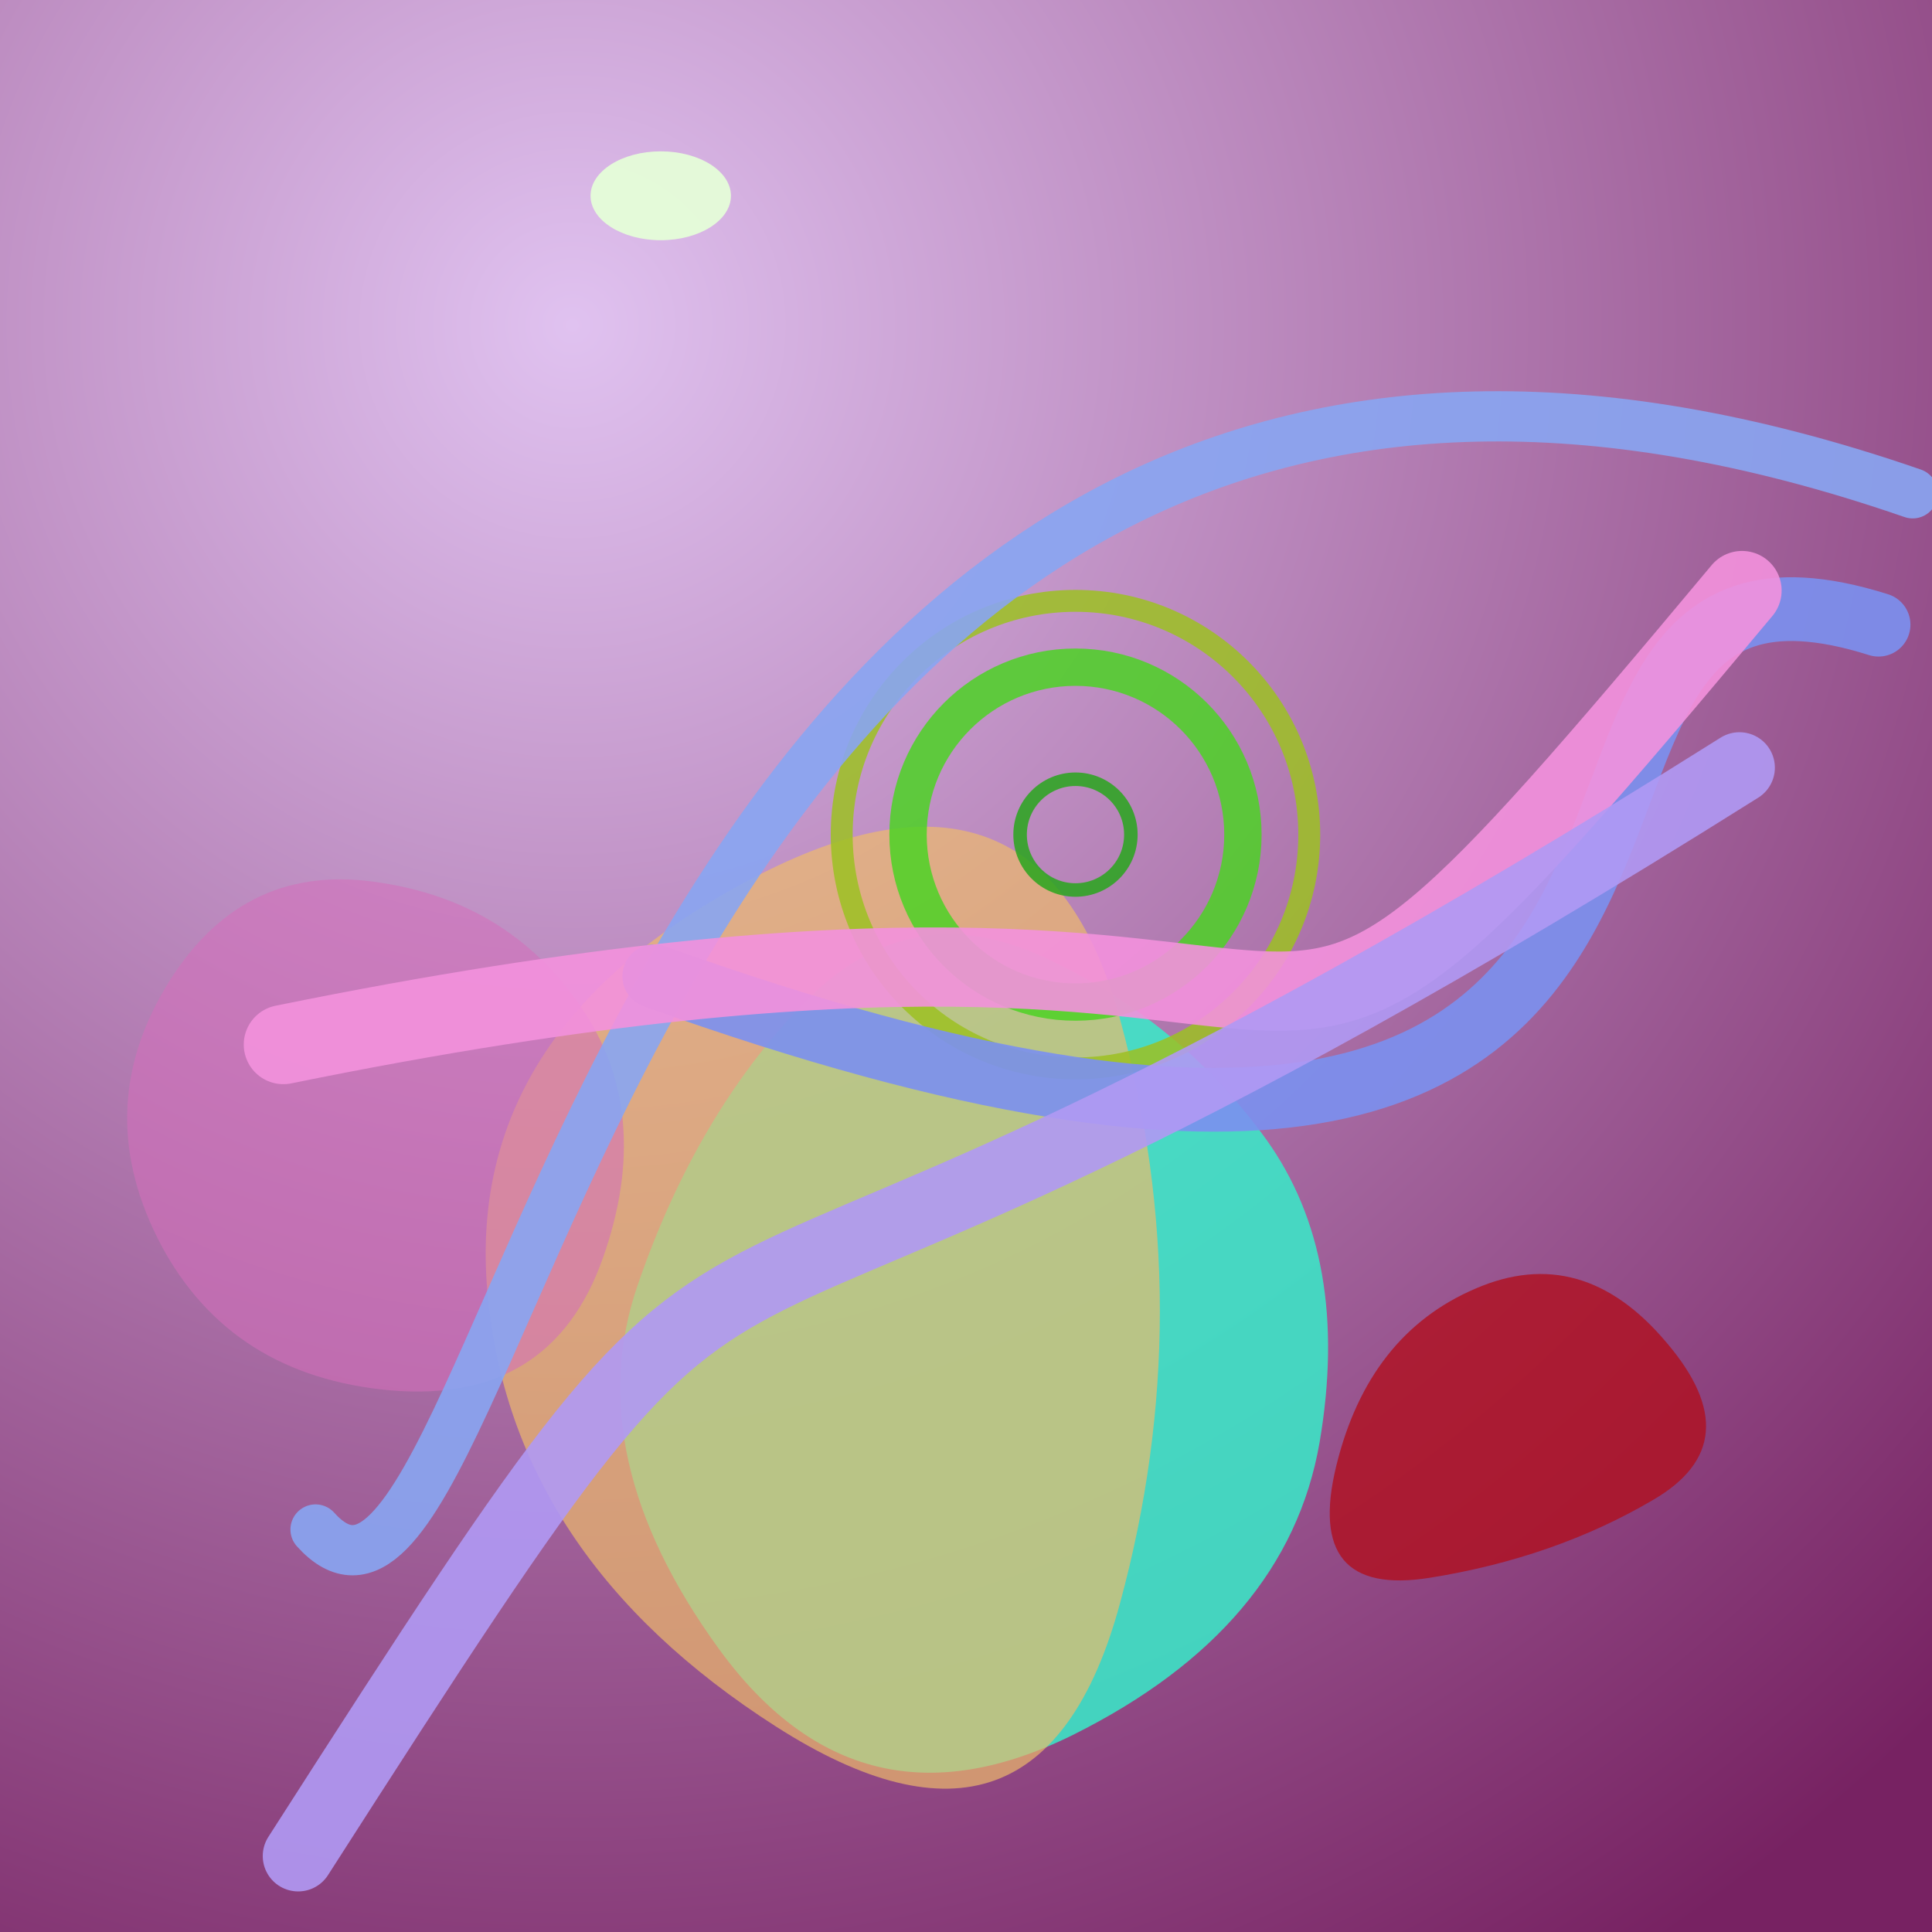
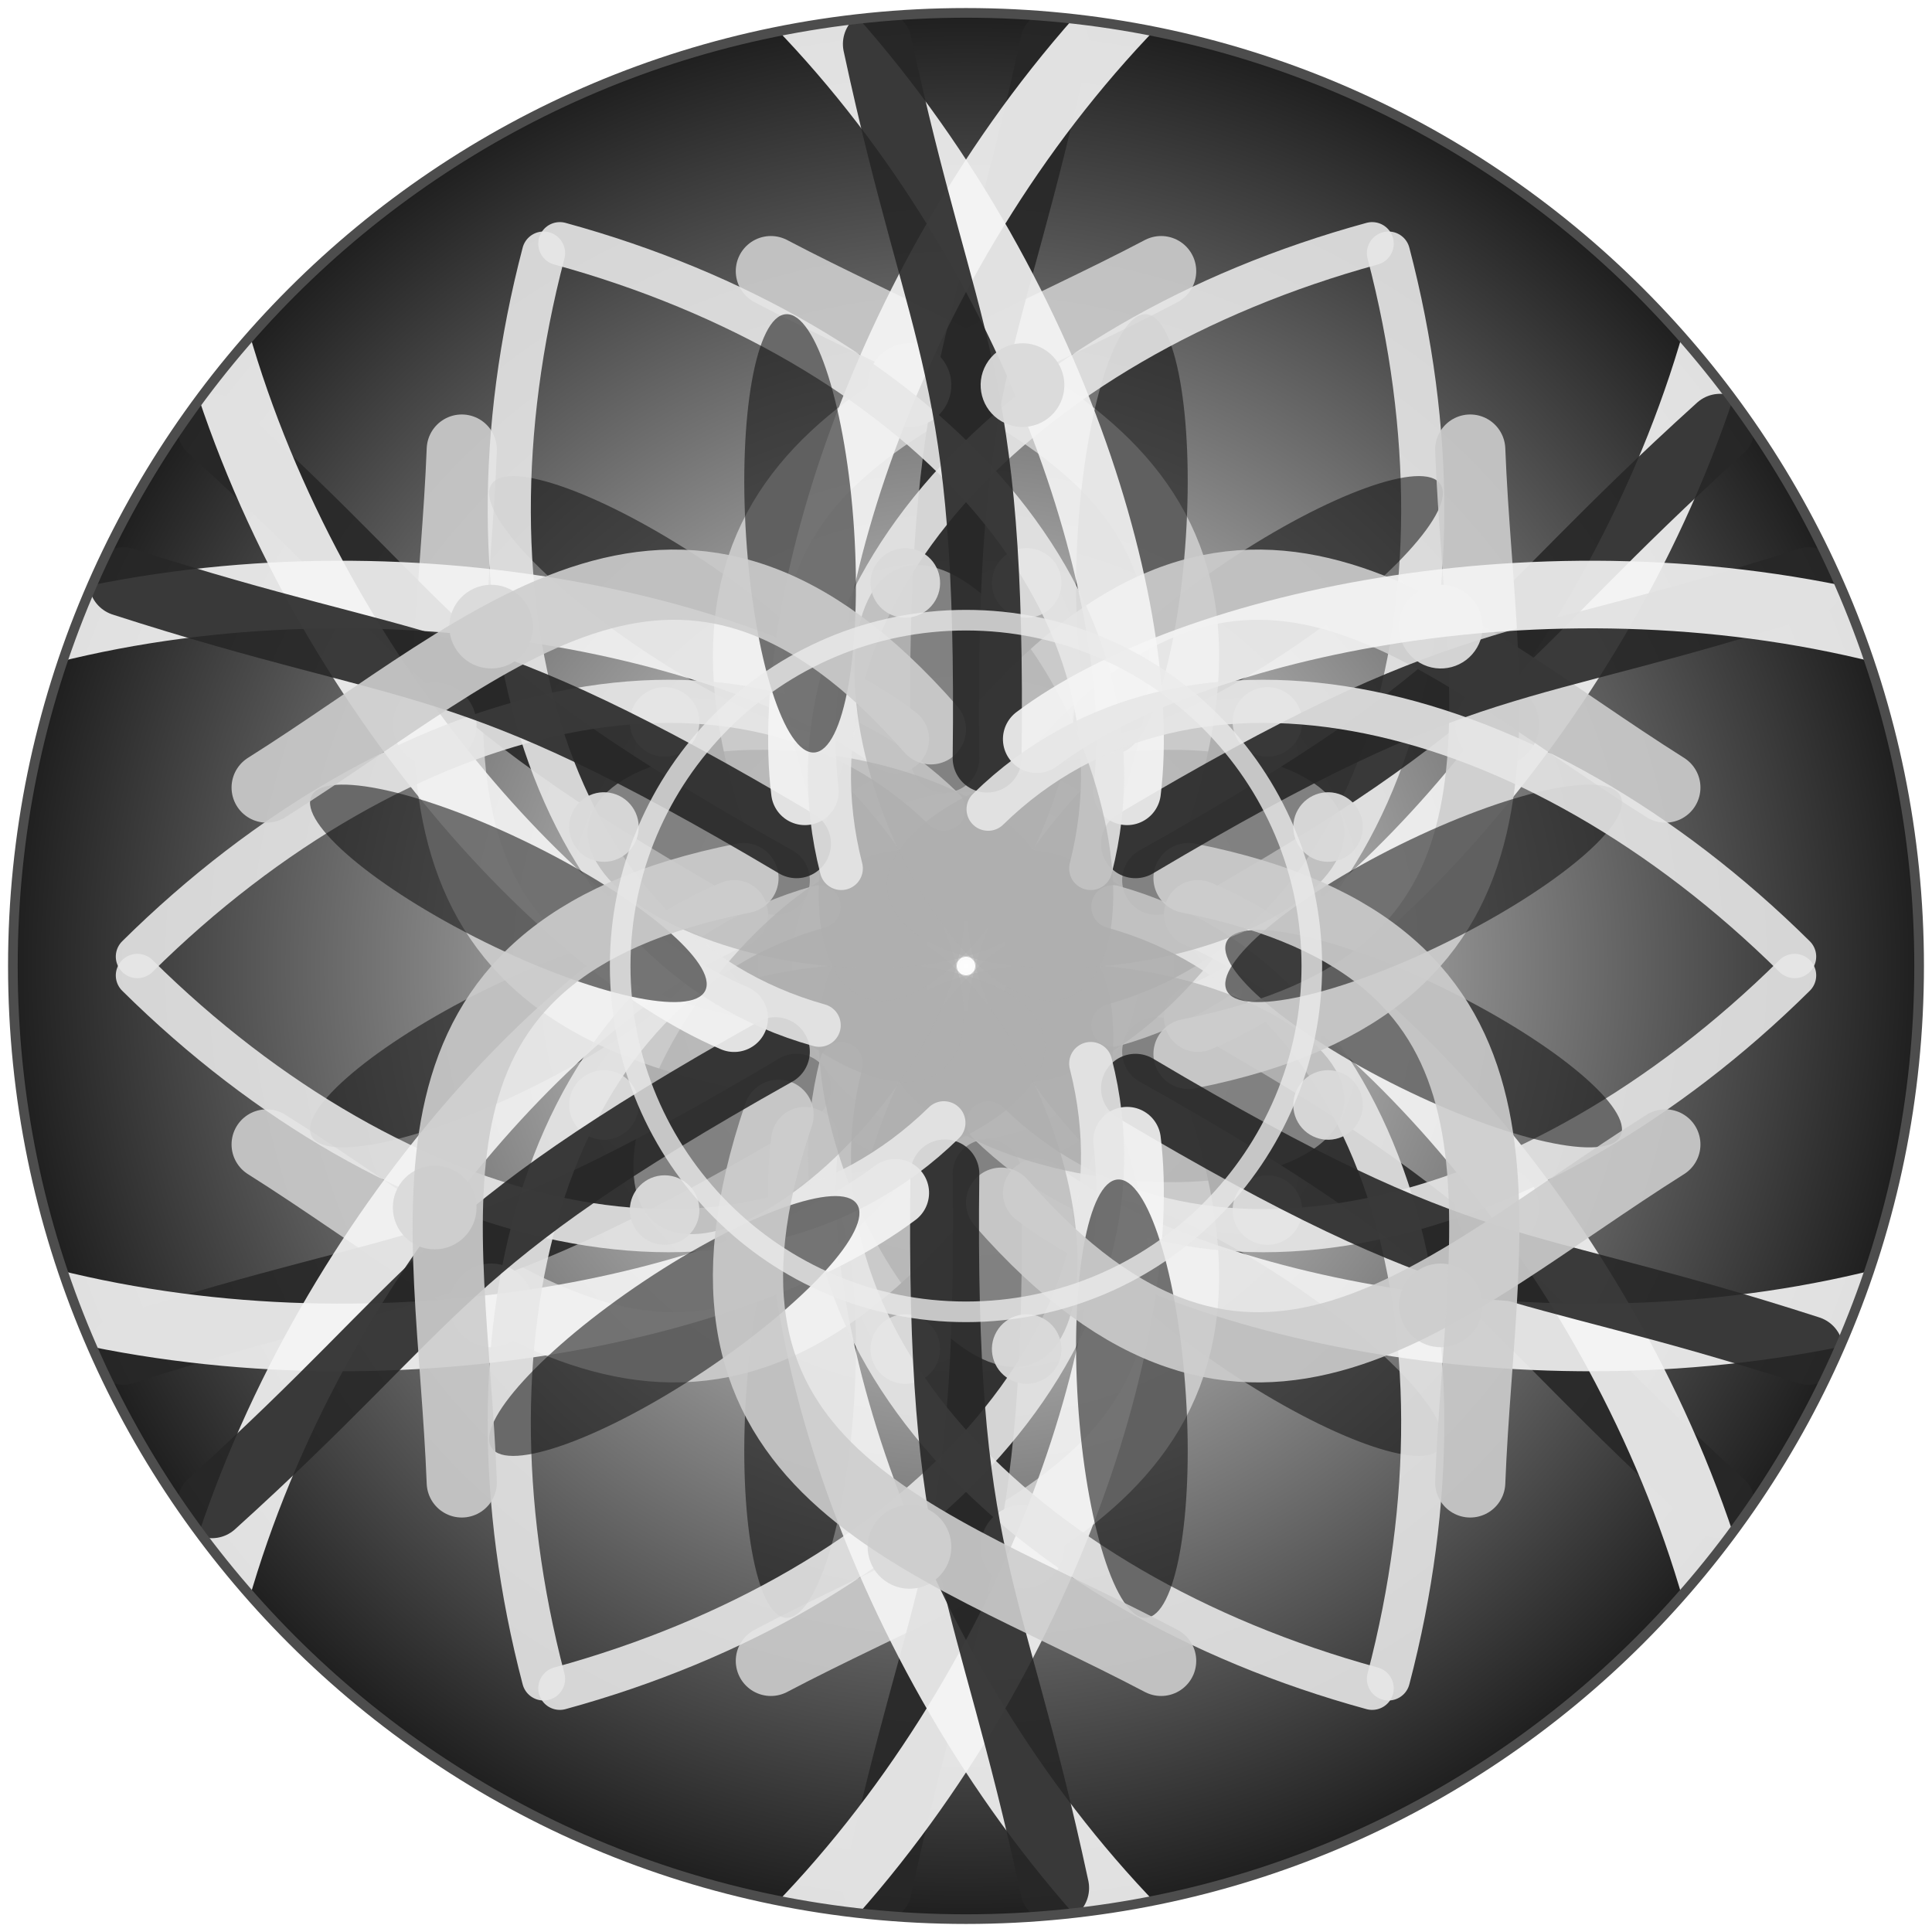
- <svg xmlns="http://www.w3.org/2000/svg" width="300" height="300" viewBox="0 0 300 300">
+ <svg xmlns="http://www.w3.org/2000/svg" width="300" height="300" viewBox="-150 -150 300 300">
  <defs>
-     <radialGradient id="bg" cx="0.298" cy="0.171" r="1">
-       <stop offset="0" stop-color="hsla(279.7,60%,85%,1)" />
-       <stop offset="1" stop-color="hsla(314.826,55%,30%,1)" />
+     <radialGradient id="bg12" cx="0" cy="0" r="148" gradientUnits="userSpaceOnUse">
+       <stop offset="0" stop-color="hsla(0,0%,99.1%,1.00)" />
+       <stop offset="1" stop-color="hsla(0,0%,12.0%,1.00)" />
    </radialGradient>
+     <clipPath id="disc12">
+       <circle r="148" />
+     </clipPath>
+     <g id="m12">
+       <ellipse cx="26.0" cy="11.8" rx="35.8" ry="16.3" transform="rotate(51.6 26.0 11.8)" fill="hsla(0,0%,68.3%,0.63)" />
+       <ellipse cx="45.3" cy="55.9" rx="34.1" ry="8.4" transform="rotate(33.7 45.3 55.9)" fill="hsla(0,0%,6.6%,0.56)" />
+       <path d="M 29.1 23.1 C 48.0 78.7, 6.9 88.3, -30.3 107.9" fill="none" stroke="hsla(0,0%,80.3%,0.90)" stroke-width="10.9" stroke-linecap="round" />
+       <path d="M 29.6 13.3 C 82.9 43.2, 80.6 50.5, 117.1 83.5" fill="none" stroke="hsla(0,0%,15.4%,0.90)" stroke-width="10.7" stroke-linecap="round" />
+       <path d="M 36.0 8.1 C 63.5 -3.6, 103.0 -46.9, 117.2 -99.9" fill="none" stroke="hsla(0,0%,96.1%,0.90)" stroke-width="10.5" stroke-linecap="round" />
+       <path d="M 22.8 9.2 C 65.0 -2.6, 80.0 -55.8, 65.6 -110.7" fill="none" stroke="hsla(0,0%,90.5%,0.90)" stroke-width="6.7" stroke-linecap="round" />
+       <circle cx="46.8" cy="37.9" r="5.4" fill="hsla(0,0%,85.8%,0.95)" />
+       <circle cx="82.5" cy="37.5" r="6.5" fill="hsla(0,0%,86.0%,0.95)" />
+     </g>
  </defs>
-   <rect width="300" height="300" fill="url(#bg)" />
-   <path d="M 196.6 176.9 Q 209.8 195.3 204.9 224.0 Q 199.9 252.8 166.6 269.4 Q 133.3 285.9 111.6 256.0 Q 89.9 226.1 99.0 199.6 Q 108.1 173.1 124.6 156.0 Q 141.1 138.8 162.2 148.7 Q 183.3 158.5 196.6 176.9 Z" fill="hsla(168.914,80.885%,57.053%,0.856)" />
-   <path d="M 258.8 208.5 Q 272.0 224.0 256.7 232.9 Q 241.4 241.9 222.0 245.0 Q 202.5 248.1 207.5 227.6 Q 212.5 207.2 229.1 200.1 Q 245.7 192.9 258.8 208.5 Z" fill="hsla(354.501,84.552%,37.597%,0.797)" />
-   <path d="M 173.9 158.2 Q 186.3 203.5 173.9 249.0 Q 161.6 294.4 120.5 268.1 Q 79.4 241.8 75.7 200.8 Q 72.0 159.9 116.8 136.4 Q 161.5 112.9 173.9 158.2 Z" fill="hsla(36.679,80.216%,67.626%,0.679)" />
-   <path d="M 90.1 156.2 Q 101.6 172.8 93.6 195.4 Q 85.6 218.0 60.7 215.9 Q 35.9 213.7 25.0 193.3 Q 14.2 172.8 25.6 153.5 Q 37.1 134.1 57.9 136.9 Q 78.7 139.6 90.1 156.2 Z" fill="hsla(315.467,53.205%,63.446%,0.569)" />
-   <circle cx="167.0" cy="129.6" r="36.3" fill="none" stroke="hsla(73.578,70%,44.524%,0.85)" stroke-width="3.4" />
-   <circle cx="167.0" cy="129.6" r="26.0" fill="none" stroke="hsla(106.294,70%,48.549%,0.85)" stroke-width="5.8" />
-   <circle cx="167.0" cy="129.6" r="8.6" fill="none" stroke="hsla(115.102,70%,38.262%,0.85)" stroke-width="2.1" />
-   <path d="M 49.0 237.5 C 80.6 272.7, 92.9 6.0, 297.0 76.6" fill="none" stroke="hsla(223.218,80%,74.258%,0.9)" stroke-width="7.8" stroke-linecap="round" />
-   <path d="M 101.6 151.6 C 298.2 222.0, 219.5 74.2, 291.7 97.0" fill="none" stroke="hsla(229.47,80%,71.338%,0.9)" stroke-width="9.9" stroke-linecap="round" />
-   <path d="M 44.0 162.2 C 237.2 122.8, 177.8 202.7, 270.5 91.7" fill="none" stroke="hsla(313.442,80%,76.008%,0.9)" stroke-width="12.3" stroke-linecap="round" />
-   <path d="M 46.3 288.2 C 131.2 155.7, 82.2 237.4, 270.1 119.2" fill="none" stroke="hsla(255.407,80%,77.775%,0.9)" stroke-width="11.0" stroke-linecap="round" />
-   <ellipse cx="102.6" cy="30.4" rx="10.9" ry="6.9" fill="hsla(99.7,90%,92%,0.95)" />
+   <g clip-path="url(#disc12)">
+     <circle r="148" fill="url(#bg12)" />
+     <use href="#m12" transform="rotate(0.0)" />
+     <use href="#m12" transform="rotate(0.0) scale(1,-1)" />
+     <use href="#m12" transform="rotate(60.0)" />
+     <use href="#m12" transform="rotate(60.0) scale(1,-1)" />
+     <use href="#m12" transform="rotate(120.0)" />
+     <use href="#m12" transform="rotate(120.0) scale(1,-1)" />
+     <use href="#m12" transform="rotate(180.0)" />
+     <use href="#m12" transform="rotate(180.0) scale(1,-1)" />
+     <use href="#m12" transform="rotate(240.0)" />
+     <use href="#m12" transform="rotate(240.0) scale(1,-1)" />
+     <use href="#m12" transform="rotate(300.0)" />
+     <use href="#m12" transform="rotate(300.0) scale(1,-1)" />
+     <circle r="53.7" fill="none" stroke="hsla(0,0%,92.2%,0.80)" stroke-width="3.2" />
+   </g>
+   <circle r="148" fill="none" stroke="hsla(0,0%,30.0%,1.00)" stroke-width="1.5" />
</svg>
